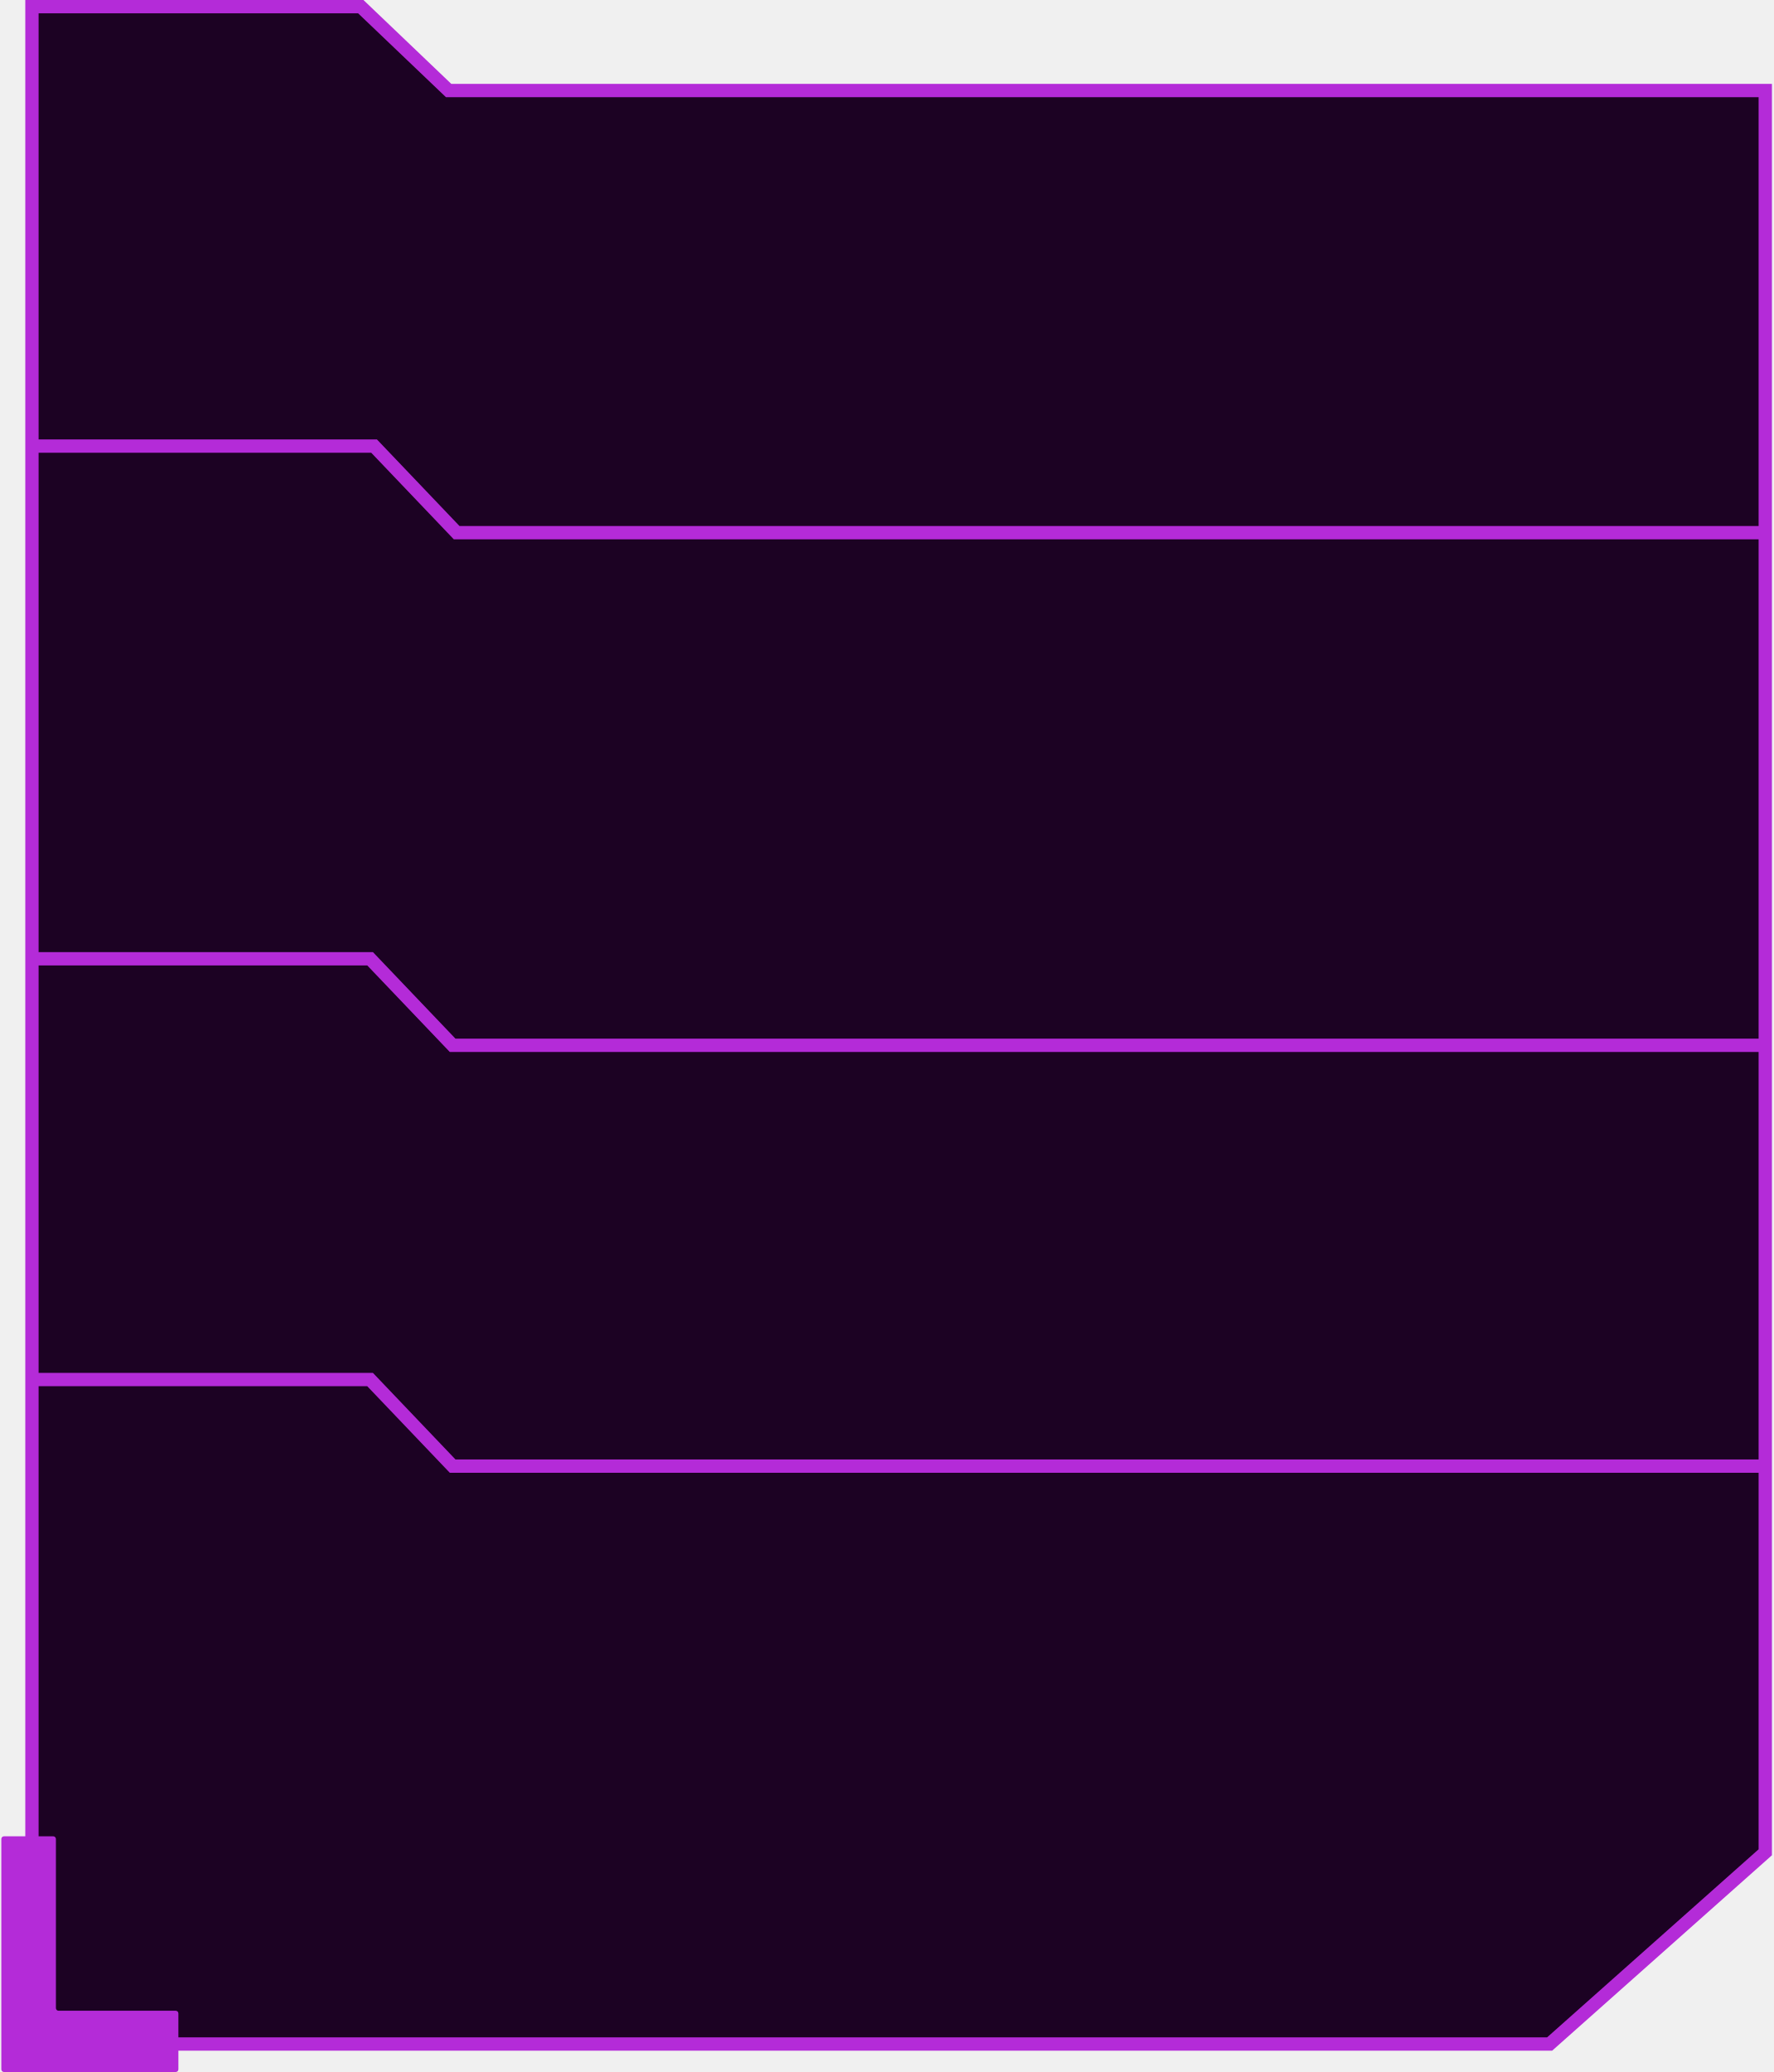
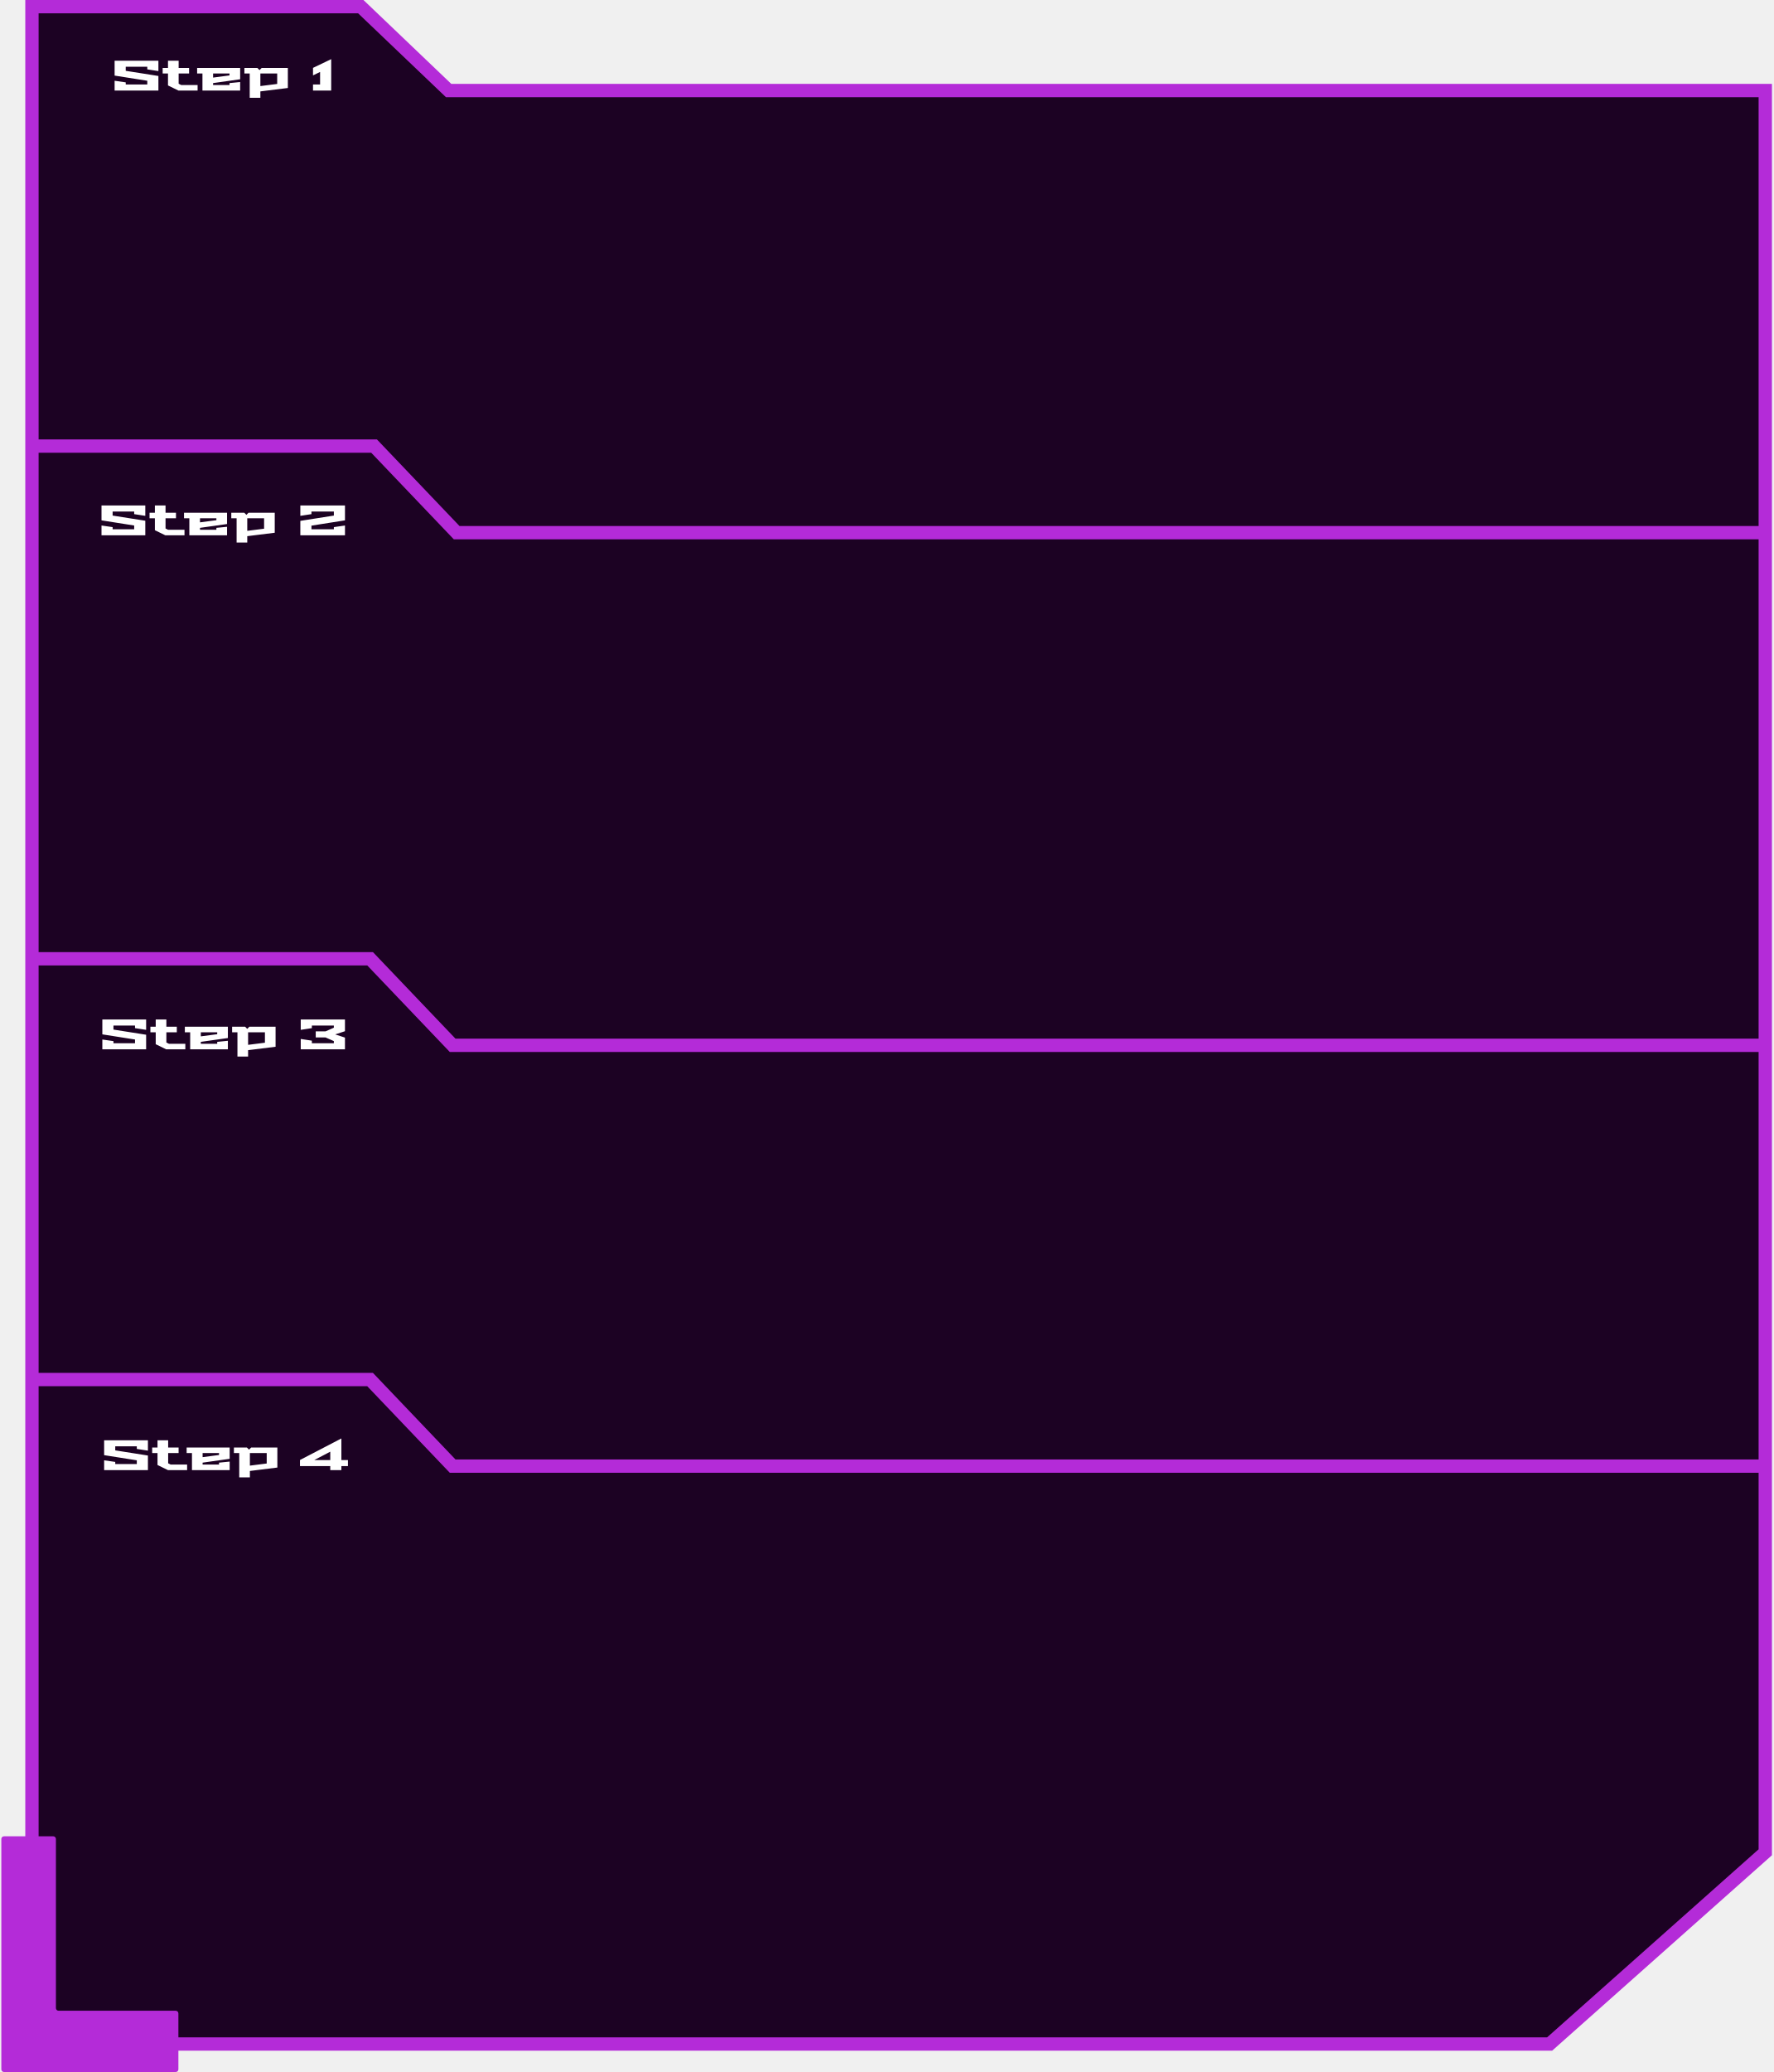
<svg xmlns="http://www.w3.org/2000/svg" width="666" height="778" viewBox="0 0 666 778" fill="none">
  <path d="M12 767.5V2.5H135.5L168.5 34H663V695.5L582 767.5H12Z" fill="#1C0223" stroke="#B42BD8" stroke-width="5" />
  <path d="M13.5 167.5H140.5L171.5 200H664" stroke="#B42BD8" stroke-width="5" />
  <path d="M12 360H139L170 392.5H662.5" stroke="#B42BD8" stroke-width="5" />
  <path d="M12 518H139L170 550.5H662.5" stroke="#B42BD8" stroke-width="5" />
  <path d="M20 689.5H1.5C0.948 689.5 0.5 689.948 0.5 690.5V777C0.5 777.552 0.948 778 1.5 778H66C66.552 778 67 777.552 67 777V756C67 755.448 66.552 755 66 755H22C21.448 755 21 754.552 21 754V690.5C21 689.948 20.552 689.5 20 689.5Z" fill="#B42BD8" />
+   <path d="M43.046 34V30.32L47.222 30.928V31.728H55.318V30.32L43.046 28.384V22.8H59.494V26.688L55.318 26.048V25.072H47.222V26.592L59.494 28.528V34H43.046ZM61.094 27.6V25.52H63.094V22.8H67.094V25.52H71.014V27.6H67.094V31.44L68.054 31.92H74.214V34H67.014L63.094 32.08V27.6H61.094ZM74.036 27.6V25.52H90.196V29.76L80.036 31.2V31.92H86.196V31.2L90.196 30.8V34H76.036V27.6H74.036ZM80.036 29.136L86.196 28.32V27.6H80.036V29.136ZM91.789 27.6V25.52H96.669L97.469 26.32L98.269 25.52H108.109V33.04L97.789 34.32V36.72H93.789V27.6H91.789ZM97.789 32.32L104.109 31.52V27.6H97.789V32.32ZM117.561 34V31.728H120.217V27.024L117.561 28.304V25.488L124.393 22.208V34H117.561Z" fill="white" />
+   <path d="M38.124 201V197.32L42.3 197.928V198.728H50.396V197.32L38.124 195.384V189.8H54.572V193.688L50.396 193.048V192.072H42.3V193.592L54.572 195.528V201H38.124ZM56.172 194.6V192.52H58.172V189.8H62.172V192.52H66.093V194.6H62.172V198.44L63.133 198.92H69.293V201H62.093L58.172 199.08V194.6H56.172ZM69.114 194.6V192.52H85.274V196.76L75.114 198.2V198.92H81.274V198.2L85.274 197.8V201H71.114V194.6H69.114ZM75.114 196.136L81.274 195.32V194.6H75.114V196.136ZM86.868 194.6V192.52H91.748L92.547 193.32L93.347 192.52H103.187V200.04L92.868 201.32V203.72H88.868V194.6H86.868ZM92.868 199.32L99.188 198.52V194.6H92.868V199.32ZM112.799 201V195.576L125.391 193.592V192.072H116.975V193.048L112.799 193.688V189.8H129.567V195.384L116.975 197.368V198.728H125.391V197.928L129.567 197.32V201H112.799Z" fill="white" />
+   <path d="M38.437 394V390.32L42.613 390.928V391.728H50.709V390.32L38.437 388.384V382.8H54.885V386.688L50.709 386.048V385.072H42.613V386.592L54.885 388.528V394H38.437ZM56.485 387.6V385.52H58.485V382.8H62.485V385.52H66.405V387.6H62.485V391.44L63.445 391.92H69.605V394H62.405L58.485 392.08V387.6H56.485ZM69.426 387.6V385.52H85.586V389.76L75.426 391.2V391.92H81.586V391.2L85.586 390.8V394H71.426V387.6H69.426ZM75.426 389.136L81.586 388.32V387.6H75.426V389.136ZM87.18 387.6V385.52H92.06L92.86 386.32L93.66 385.52H103.5V393.04L93.18 394.32V396.72H89.18V387.6H87.18ZM93.18 392.32L99.5 391.52V387.6H93.18V392.32ZM112.952 394V390.112L117.128 390.752V391.728H125.384V390.912L122.248 389.536H118.584V387.264H122.248L125.384 385.888V385.072H117.128V386.048L112.952 386.688V382.8H129.56V387.2L125.896 388.4L129.56 389.6V394H112.952Z" fill="white" />
+   <path d="M39.109 552V548.32L43.285 548.928V549.728H51.381V548.32L39.109 546.384V540.8H55.557V544.688L51.381 544.048V543.072H43.285V544.592L55.557 546.528V552H39.109ZM57.157 545.6V543.52H59.157V540.8H63.157V543.52H67.077V545.6H63.157V549.44L64.117 549.92H70.277V552H63.077L59.157 550.08V545.6H57.157ZM70.098 545.6V543.52H86.258V547.76L76.098 549.2V549.92H82.258V549.2L86.258 548.8V552H72.098V545.6H70.098ZM76.098 547.136L82.258 546.32V545.6H76.098V547.136ZM87.852 545.6V543.52H92.732L93.532 544.32L94.332 543.52H104.172V551.04L93.852 552.32V554.72H89.852V545.6H87.852ZM93.852 550.32L100.172 549.52V545.6H93.852V550.32ZM112.664 550.496V548.208L128.216 540.112V548.224H130.68V550.496H128.216V552H124.04V550.496H112.664ZM118.04 548.224H124.04V545.088L118.04 548.224Z" fill="white" />
</svg>
